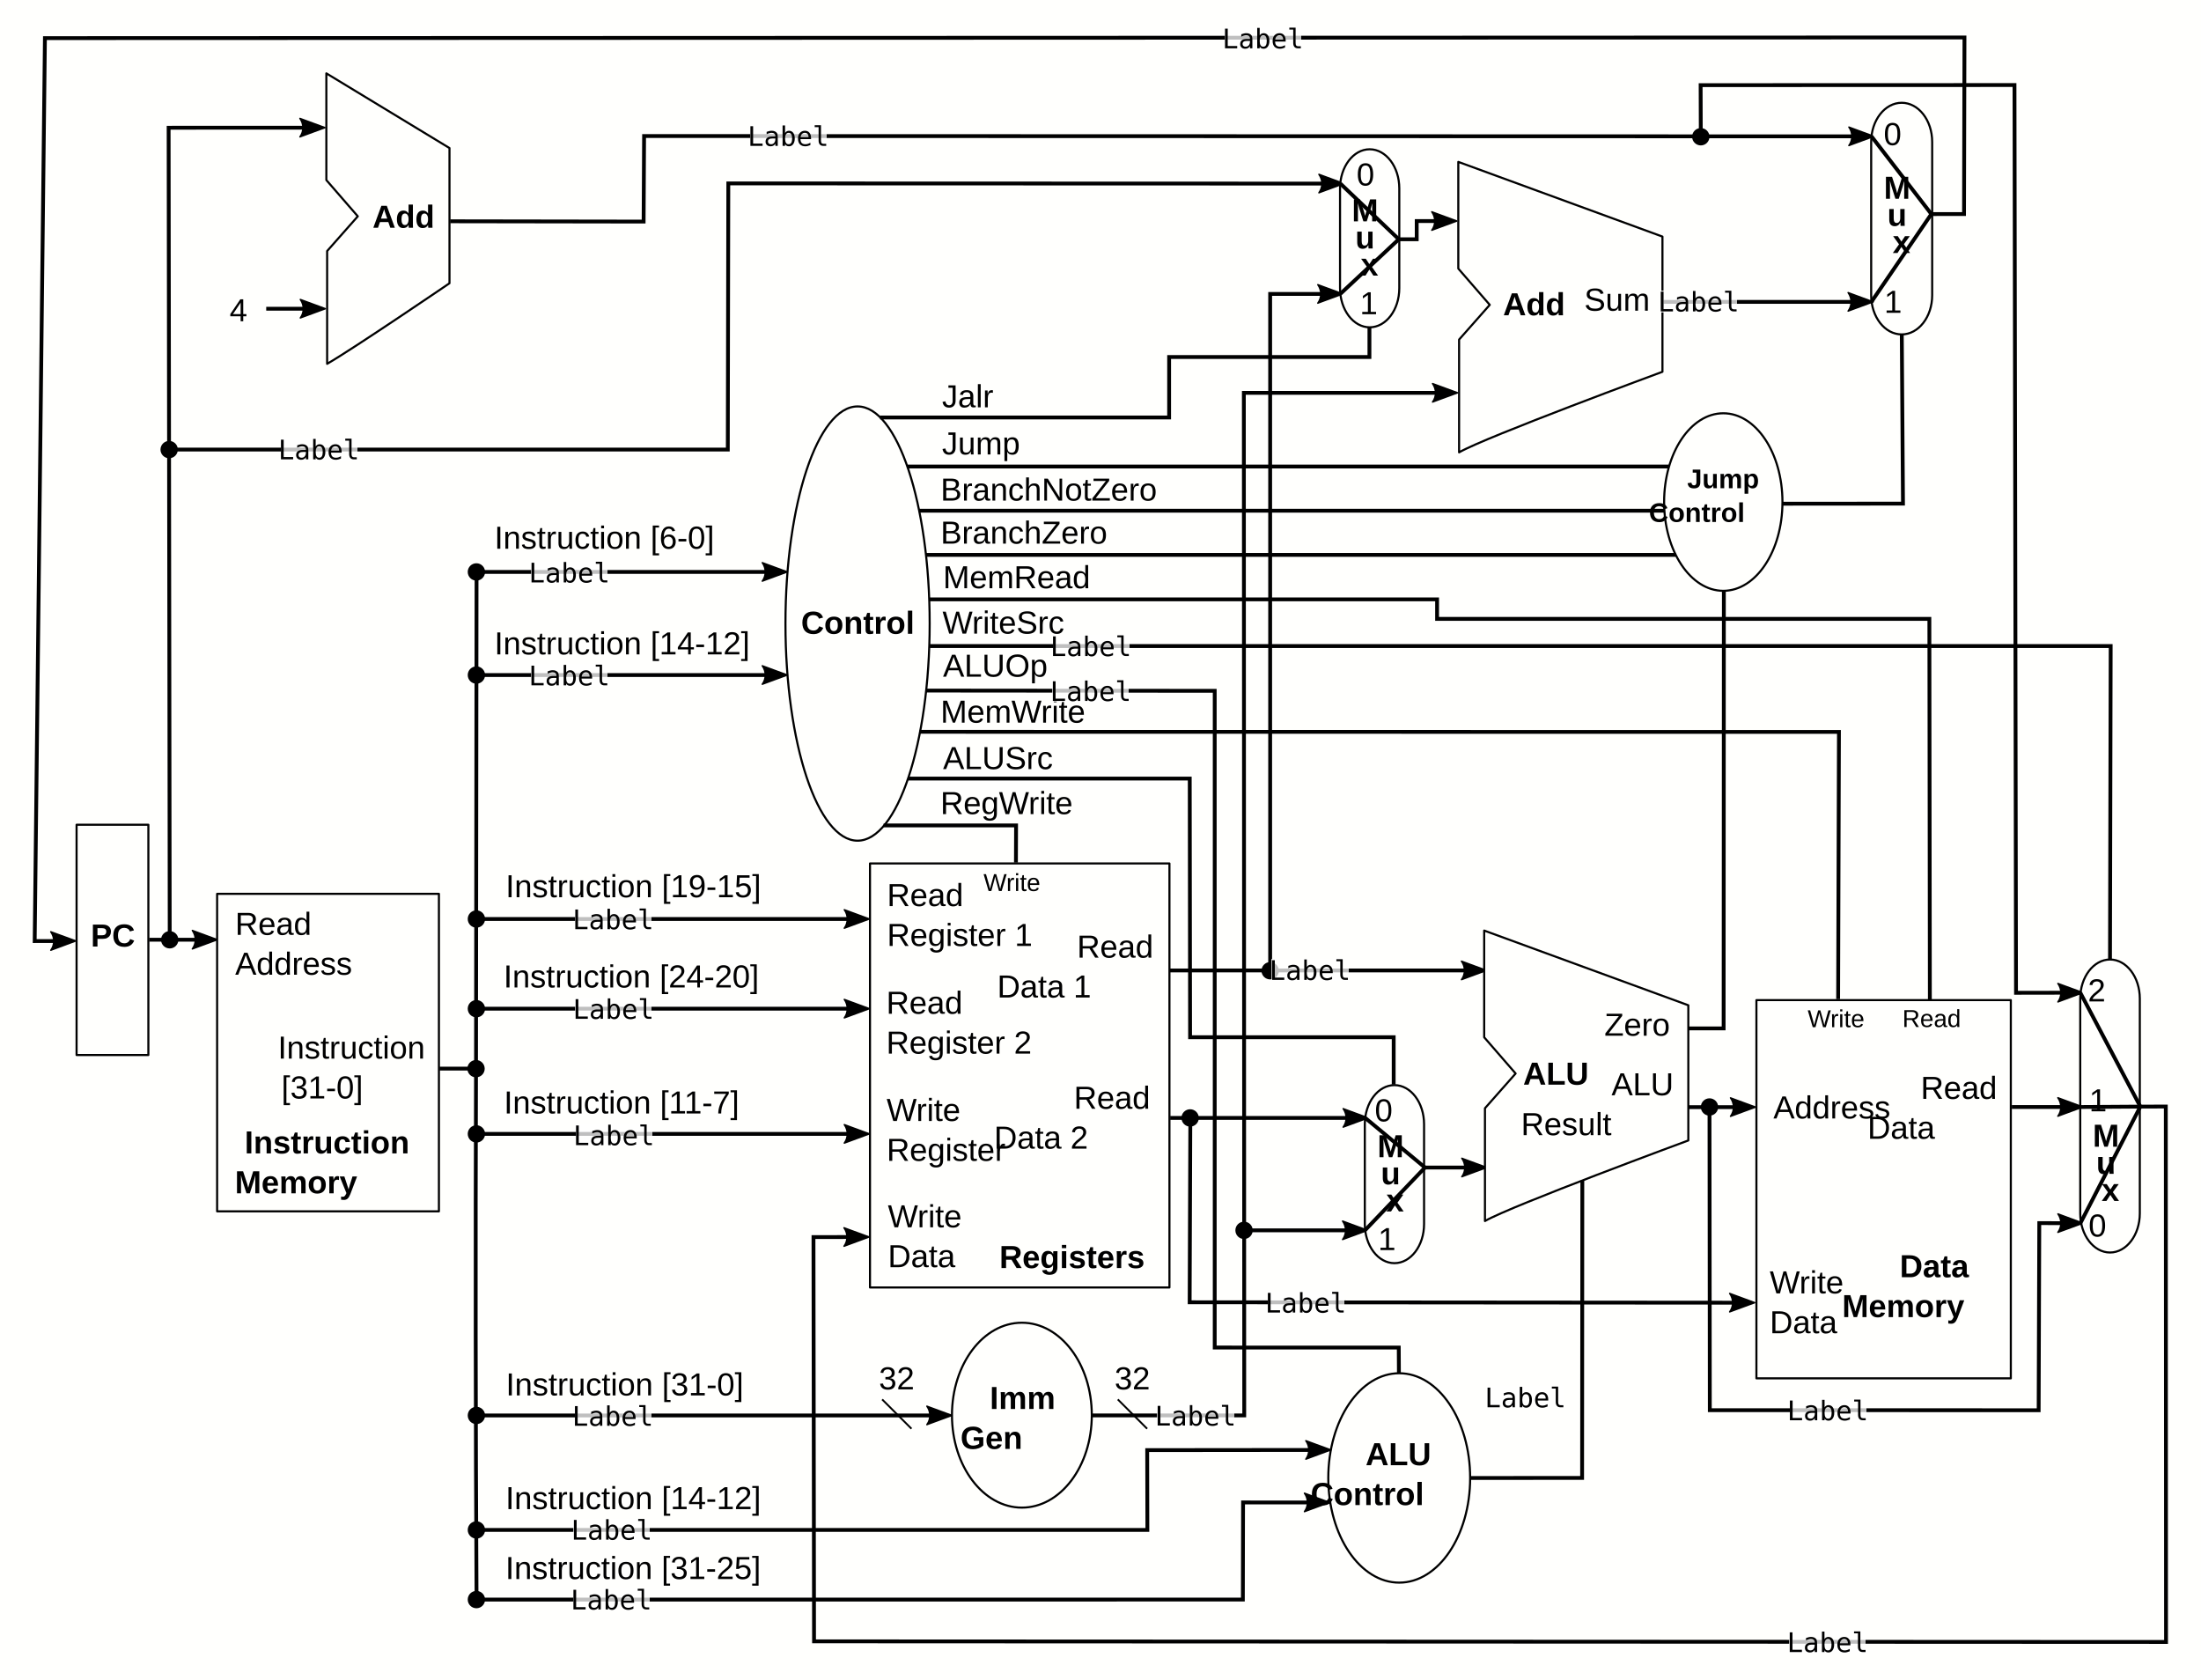
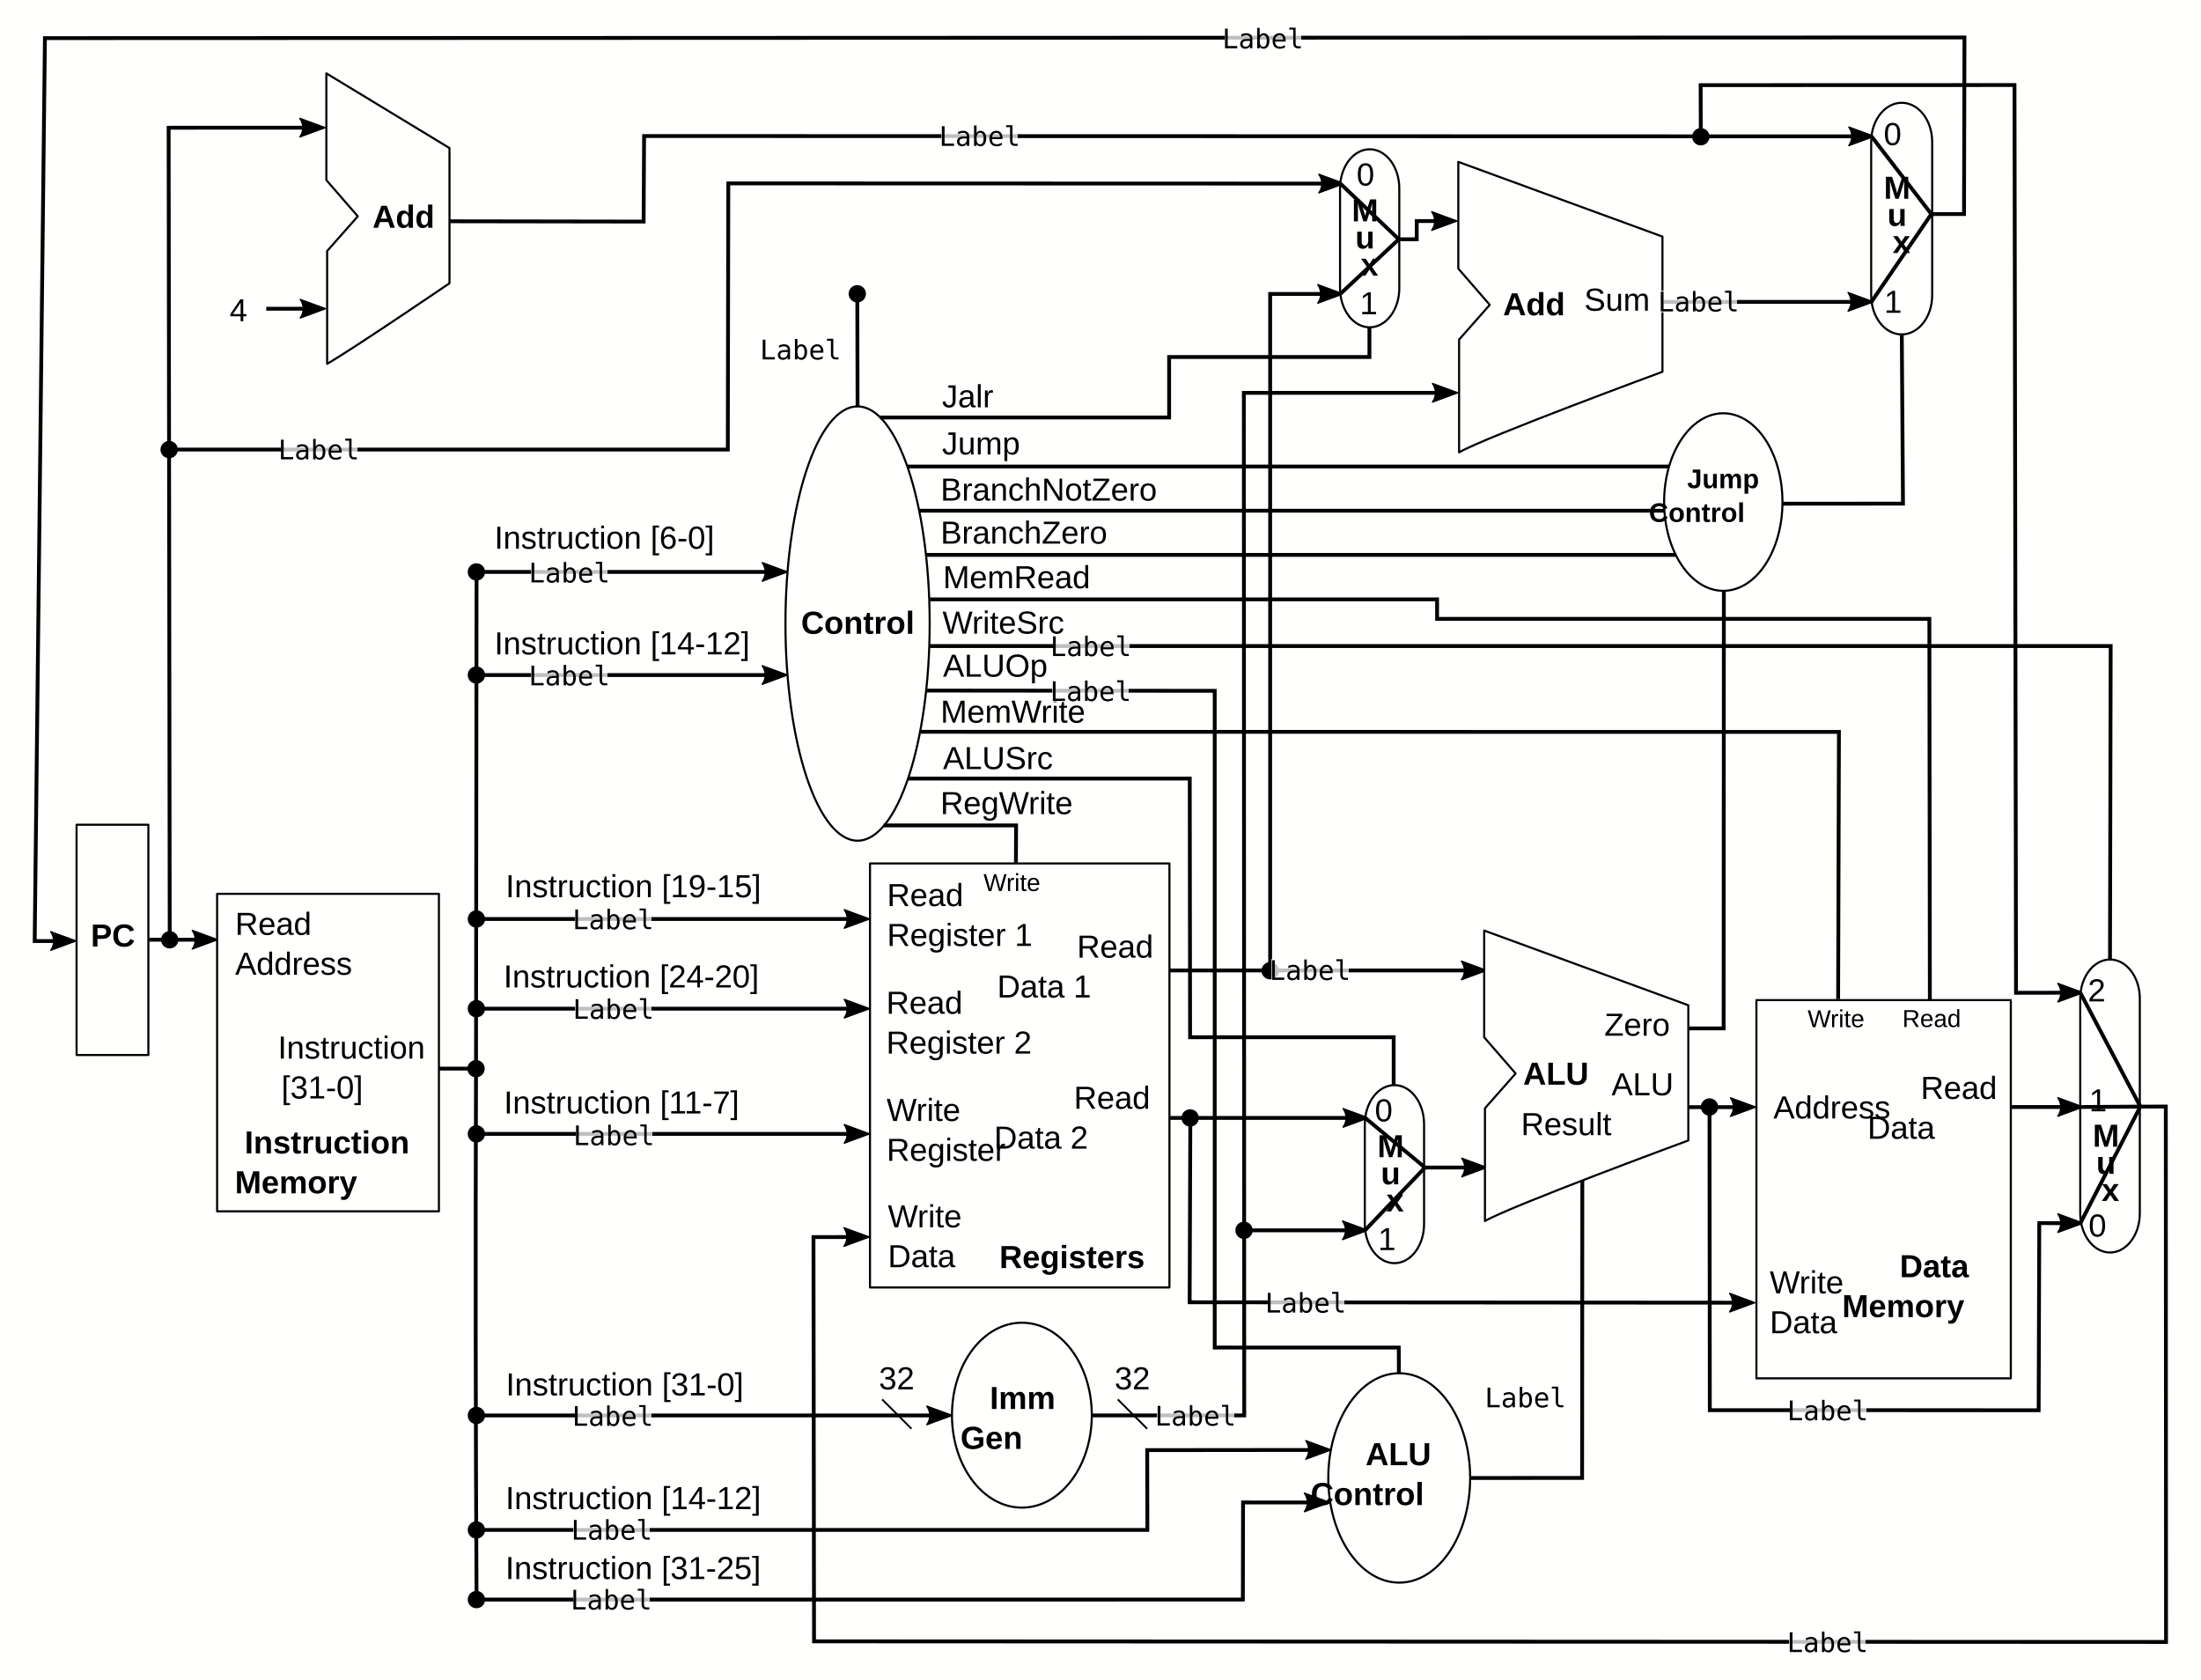
<svg xmlns="http://www.w3.org/2000/svg" id="svg8" version="1.1" viewBox="0 0 316.317 241.39" height="241.39mm" width="316.317mm">
  <style id="style1228">
.wire { 
    stroke-opacity:1;
    stroke-width:0.55;
    stroke-miterlimit:4;
    stroke-linejoin:miter;
    stroke-linecap:butt;
    stroke-dasharray:none;
    stroke:#000000;
    mix-blend-mode:normal;
    fill:none;
    display:inline;
}
text.value-label, text.value-label tspan { 
    display:inline;
    fill:#000000;
    fill-opacity:1;
    font-family:monospace;
    font-size:3.881px;
    font-stretch:normal;
    font-style:normal;
    font-variant:normal;
    font-variant-caps:normal;
    font-variant-east-asian:normal;
    font-variant-ligatures:normal;
    font-variant-numeric:normal;
    font-weight:normal;
    -inkscape-font-specification:'monospace, Normal';
    line-height:1.25;
    stroke:none;
    stroke-width:0.265;
    text-align:center;
    text-anchor:middle ;
}
text.value-label {
    filter:url(#bg-filter);
}
.component { 
    stroke-width:0.3;
    stroke-opacity:1;
    stroke-miterlimit:4;
    stroke-linejoin:round;
    stroke-linecap:round;
    stroke:#000000;
    fill-rule:evenodd;
    fill-opacity:1;
    fill:#fffffd;
}
.component-name { 
    font-style:normal;
    text-anchor:middle;
    text-align:center;
    stroke-width:0.265;
    stroke:none;
    line-height:1.25;
    -inkscape-font-specification:'Arial, Bold';
    font-weight:bold;
    font-variant-numeric:normal;
    font-variant-ligatures:normal;
    font-variant-east-asian:normal;
    font-variant-caps:normal;
    font-variant:normal;
    font-stretch:normal;
    font-size:4.586px;
    font-family:Arial;
    fill-opacity:1;
    fill:#000000;
}
.label { 
    stroke-width:0.265 ;
    stroke:none;
    line-height:1.25;
    -inkscape-font-specification:'Arial, Normal';
    font-weight:normal;
    font-variant-numeric:normal;
    font-variant-ligatures:normal;
    font-variant-east-asian:normal;
    font-variant-caps:normal;
    font-variant:normal;
    font-style:normal;
    font-stretch:normal;
    font-size:4.586px;
    font-family:Arial;
    fill-opacity:1;
    fill:#000000;
}
.label-small { 
    stroke-width:0.265 ;
    stroke:none;
    line-height:1.25;
    -inkscape-font-specification:'Arial, Normal';
    font-weight:normal;
    font-variant-numeric:normal;
    font-variant-ligatures:normal;
    font-variant-east-asian:normal;
    font-variant-caps:normal;
    font-variant:normal;
    font-style:normal;
    font-stretch:normal;
    font-size:3.528px;
    font-family:Arial;
    fill-opacity:1;
    fill:#000000;
}
</style>
  <defs id="defs2">
    <marker style="overflow:visible" id="Arrow" refX="0" refY="0" orient="auto">
      <path class="wire" transform="scale(-0.6)" d="M 8.719,4.034 -2.207,0.016 8.719,-4.002 c -1.745,2.372 -1.735,5.617 -6e-7,8.035 z" style="fill:#000000;fill-opacity:1;fill-rule:evenodd;stroke-width:0.625;stroke-linejoin:round" id="path887" />
    </marker>
    <marker style="overflow:visible" id="Junction" refX="0" refY="0" orient="auto">
      <path class="wire" transform="matrix(0.4,0,0,0.4,2.96,0.4)" style="fill:#000000;fill-opacity:1;fill-rule:evenodd;stroke-width:1pt;" d="m -2.5,-1 c 0,2.76 -2.24,5 -5,5 -2.76,0 -5,-2.24 -5,-5 0,-2.76 2.24,-5 5,-5 2.76,0 5,2.24 5,5 z" id="path924" />
    </marker>
    <filter style="color-interpolation-filters:sRGB" id="bg-filter" x="0" y="0" width="1" height="1">
      <feFlood id="feFlood705" result="result1" flood-color="rgb(255,255,255)" flood-opacity="0.75" />
      <feComposite in2="result1" id="feComposite707" in="SourceGraphic" />
    </filter>
  </defs>
  <g id="background" style="display:inline">
    <rect style="display:inline;mix-blend-mode:normal;fill:#fffffd;fill-opacity:1;stroke:#000000;stroke-width:0.265;stroke-miterlimit:4;stroke-dasharray:0, 2.915;stroke-dashoffset:2.65" id="rect1943" width="316.317" height="241.39" x="0" y="1.1471907e-05" />
+     <g class="wires" id="control-ecall">
+       <path class="wire" style="marker-start:url(#Junction)" d="m 123.206,42.238 0.039,16.166" id="path17" />
+       <text class="value-label" xml:space="preserve" x="123.229" y="51.644" id="text711-6-1-5">
+         <tspan id="tspan709-4-3-3" x="123.229" y="51.644" style="text-anchor:middle">Label</tspan>
+       </text>
+     </g>
  </g>
  <g id="diagram" style="display:inline;opacity:1;mix-blend-mode:normal">
    <g id="regFile-readData2" class="wires">
      <path class="wire" style="marker-mid:url(#Junction);marker-end:url(#Arrow)" d="m 168.168,160.644 h 2.894 24.848" id="path858-0" />
      <path class="wire" style="marker-end:url(#Arrow)" d="m 171.069,160.62 -0.097,26.513 80.486,0.063" id="path858-1" />
      <text class="value-label" xml:space="preserve" x="195.826" y="188.609" id="text711-6-6-5-6-8-3-2" style="text-anchor:middle">
        <tspan id="tspan709-4-2-8-2-4-6-6" x="195.826" y="188.609" style="text-anchor:middle">Label</tspan>
      </text>
    </g>
    <g id="regFile-readData1" class="wires">
      <path class="wire" style="marker-start:url(#Junction);marker-end:url(#Arrow)" d="M 182.54,139.471 V 42.238 h 9.727" id="path858-5-8" />
      <path class="wire" style="marker-end:url(#Arrow)" d="m 168.045,139.453 h 44.869" id="path-1-1-1" />
      <text class="value-label" xml:space="preserve" x="196.435" y="140.81" id="text711-6-6-5-6-8-3-2-0" style="text-anchor:middle">
        <tspan id="tspan709-4-2-8-2-4-6-6-2" x="196.435" y="140.81" style="text-anchor:middle">Label</tspan>
      </text>
    </g>
    <path class="wire " style="marker-end:url(#Arrow)" d="m 204.795,167.773 h 8.167" id="aluInputMux-out" />
    <path class="wire" style="marker-end:url(#Arrow)" d="m 289.127,159.074 h 9.495" id="dataMem-readData" />
    <g id="alu-result" class="wires">
      <path class="wire" style="marker-start:url(#Junction);marker-end:url(#Arrow)" d="m 245.681,159.094 0.046,43.547 47.259,0.006 0.09,-26.888 5.553,0.013" id="path858-03" />
      <path class="wire" style="marker-end:url(#Arrow)" d="m 242.628,159.094 h 8.95" id="path858-56-0" />
      <text class="value-label" xml:space="preserve" x="270.848" y="204.086" id="text711-6-6-5-6-8-3-2-6" style="text-anchor:middle">
        <tspan id="tspan709-4-2-8-2-4-6-6-8" x="270.848" y="204.086" style="text-anchor:middle">Label</tspan>
      </text>
    </g>
    <g id="pc-out" class="wires">
      <path class="wire" style="marker-end:url(#Arrow)" d="m 21.443,135.037 h 9.077" id="path858-9" />
      <path class="wire" style="marker-start:url(#Junction);marker-end:url(#Arrow)" d="M 24.391,135.022 24.235,18.356 45.981,18.347" id="path858-5-6" />
      <path class="wire" style="marker-start:url(#Junction);marker-end:url(#Arrow)" d="m 24.333,64.604 h 80.263 l 0.074,-38.25 87.755,0.028" id="path858-7" />
      <text class="value-label" xml:space="preserve" x="53.994" y="66.009" id="text711-6-6-5-6-8-6-9-2-6-2">
        <tspan id="tspan709-4-2-8-2-4-2-9-0-6-2" x="53.994" y="66.009" style="text-anchor:middle">Label</tspan>
      </text>
    </g>
    <path class="wire" d="m 256.209,72.382 17.279,-0.013 -0.173,-24.302" id="jumpControl-takeBranch" />
    <g id="pcAdd4-result" class="wires">
      <path class="wire" style="marker-end:url(#Arrow)" d="m 64.695,31.798 27.803,0.043 0.067,-12.294 176.024,0.048" id="path858-7-4" />
      <path class="wire" style="marker-start:url(#Junction);marker-end:url(#Arrow)" d="m 244.431,19.627 -0.024,-7.392 45.106,-0.015 0.22,130.444 8.896,-0.016" id="path858-06" />
-       <text class="value-label" xml:space="preserve" x="121.46" y="20.961" id="text711-6-6-5-6-8-6-9-2-6">
-         <tspan id="tspan709-4-2-8-2-4-2-9-0-6" x="121.46" y="20.961" style="text-anchor:middle">Label</tspan>
+       <text class="value-label" xml:space="preserve" x="148.976" y="20.961" id="text711-6-6-5-6-8-6-9-2-6">
+         <tspan id="tspan709-4-2-8-2-4-2-9-0-6" x="148.976" y="20.961" style="text-anchor:middle">Label</tspan>
      </text>
    </g>
    <path class="wire" d="m 247.746,85.029 c -0.02,21.332 -0.034,44.148 -0.033,62.747 h -5.101" id="alu-zero" />
    <g id="instrMem">
      <rect id="rect1057" class="component" width="31.876" height="45.628" x="31.203" y="128.441" />
      <text style="white-space:pre;inline-size:28.045" class="label" x="71.112" y="200.546" id="text118" xml:space="preserve" transform="translate(-37.32053,-66.20967)">
        <tspan x="71.112" y="200.546" id="tspan2581">Read </tspan>
        <tspan x="71.112" y="206.278" id="tspan2583">Address</tspan>
      </text>
      <text style="text-align:end;text-anchor:end;white-space:pre;inline-size:32.919" class="label" x="95.263" y="200.546" id="text146" transform="translate(-34.17324,-48.42667)" xml:space="preserve">
        <tspan x="95.263" y="200.546" id="tspan2585">Instruction<tspan y="200.546" id="tspan2587"> </tspan>
        </tspan>
        <tspan x="95.263" y="206.278" id="tspan2589">[31-0]</tspan>
      </text>
      <text style="white-space:pre;inline-size:27.603" class="component-name" x="85.06" y="200.546" id="text174" transform="translate(-38.059,-34.80267)" xml:space="preserve">
        <tspan x="85.06" y="200.546" id="tspan2591">Instruction<tspan y="200.546" id="tspan2593"> </tspan>
        </tspan>
        <tspan x="85.06" y="206.278" id="tspan2595">Memory</tspan>
      </text>
    </g>
    <g id="immGen">
      <ellipse class="component" ry="13.285" rx="10.048" cy="203.357" cx="146.86" id="ellipse342" />
      <text style="white-space:pre;inline-size:10.538;mix-blend-mode:normal" class="component-name" x="132.551" y="188.572" id="text1143-9" xml:space="preserve" transform="translate(14.4052,13.89602)">
        <tspan x="132.551" y="188.572" id="tspan2597">Imm<tspan y="188.572" id="tspan2599"> </tspan>
        </tspan>
        <tspan x="132.551" y="194.305" id="tspan2601">Gen</tspan>
      </text>
    </g>
    <g id="pc">
      <rect class="component" width="10.318" height="33.092" x="11.005" y="118.513" id="rect352" />
      <text class="component-name" x="18.859" y="136.02" id="text208">
        <tspan x="16.224" y="136.02" id="tspan206">PC</tspan>
      </text>
    </g>
    <g id="aluControl">
      <ellipse class="component" cx="201.089" cy="212.377" rx="10.194" ry="15.044" id="ellipse358" />
      <text style="white-space:pre;inline-size:23.888" class="component-name" x="80.387" y="200.546" id="text231" transform="translate(120.578,9.99833)" xml:space="preserve">
        <tspan x="80.387" y="200.546" id="tspan2603">ALU<tspan y="200.546" id="tspan2605"> </tspan>
        </tspan>
        <tspan x="80.387" y="206.278" id="tspan2607">Control</tspan>
      </text>
    </g>
    <g id="control">
      <ellipse class="component" cx="123.245" cy="89.604" ry="31.201" rx="10.363" id="ellipse372" />
      <text class="component-name" x="132.447" y="91.072" id="text251">
        <tspan x="123.275" y="91.072" id="tspan249">Control</tspan>
      </text>
    </g>
    <g id="pcAdd4">
      <path d="M 47.014,52.282 V 36.073 l 4.408,-4.989 -4.52,-5.207 V 10.541 l 17.696,10.735 v 19.428 c 0,0 -13.745,9.362 -17.584,11.578" class="component" id="path383" />
      <text class="component-name" x="62.213" y="32.727" id="text267">
        <tspan x="58" y="32.727" id="tspan265">Add</tspan>
      </text>
    </g>
    <g id="jumpControl">
      <ellipse class="component" ry="12.757" rx="8.504" cy="72.143" cx="247.663" id="ellipse390" />
      <text style="font-size:3.881px;line-height:1.25;white-space:pre;inline-size:17.125" class="component-name" x="79.304" y="200.546" id="text291" transform="translate(168.3431,-130.3957)" xml:space="preserve">
        <tspan x="79.304" y="200.546" id="tspan2609">Jump<tspan y="200.546" id="tspan2611"> </tspan>
        </tspan>
        <tspan x="79.304" y="205.396" id="tspan2613">Control</tspan>
      </text>
    </g>
    <g id="instrMem-instruction-rd" class="wires">
      <path class="wire" style="marker-start:url(#Junction);marker-end:url(#Arrow)" d="M 68.488,162.939 H 124.218" id="path858" />
      <text class="label" x="72.413" y="160.003" id="text321">
        <tspan x="72.413" y="160.003" id="tspan319">Instruction [11-7]</tspan>
      </text>
      <text class="value-label" xml:space="preserve" x="96.405" y="164.555" id="text711-6-6-5-6">
        <tspan id="tspan709-4-2-8-2" x="96.405" y="164.555" style="text-anchor:middle">Label</tspan>
      </text>
    </g>
    <g id="instrMem-instruction-rs2" class="wires">
      <path class="wire" style="marker-start:url(#Junction);marker-end:url(#Arrow)" d="M 68.488,144.947 H 124.218" id="path858-5" />
      <text class="label" x="72.363" y="141.898" id="text354">
        <tspan x="72.363" y="141.898" id="tspan352">Instruction [24-20]</tspan>
      </text>
      <text class="value-label" xml:space="preserve" x="96.34" y="146.401" id="text711-6-6-5">
        <tspan id="tspan709-4-2-8" x="96.34" y="146.401" style="text-anchor:middle">Label</tspan>
      </text>
    </g>
    <g id="instrMem-instruction-rs1" class="wires">
      <path class="wire" style="marker-start:url(#Junction);marker-end:url(#Arrow)" d="M 68.488,132.058 H 124.218" id="path858-5-2" />
      <text class="label" x="72.664" y="128.932" id="text387">
        <tspan x="72.664" y="128.932" id="tspan385">Instruction [19-15]</tspan>
      </text>
      <text class="value-label" xml:space="preserve" x="96.296" y="133.521" id="text711-6-6">
        <tspan id="tspan709-4-2" x="96.296" y="133.521" style="text-anchor:middle">Label</tspan>
      </text>
    </g>
    <g id="instrMem-instruction-opcode" class="wires">
      <path class="wire" style="marker-start:url(#Junction);marker-end:url(#Arrow)" d="M 68.488,82.186 H 112.429" id="path858-5-2-9-8" />
      <text class="label" x="71.048" y="78.85" id="text418">
        <tspan x="71.048" y="78.85" id="tspan416">Instruction [6-0]</tspan>
      </text>
      <text class="value-label" xml:space="preserve" x="90.007" y="83.697" id="text711">
        <tspan id="tspan709" x="90.007" y="83.697" style="text-anchor:middle">Label</tspan>
      </text>
    </g>
    <g id="control-regWrite" class="wires">
      <path class="wire" d="m 126.984,118.609 h 19.042 l -0.02,5.355" id="path858-5-2-54" />
      <text class="label" x="135.15" y="116.983" id="text441">
        <tspan x="135.15" y="116.983" id="tspan439">RegWrite</tspan>
      </text>
    </g>
    <g id="control-aluSrc" class="wires">
      <path class="wire" d="m 130.513,111.88 h 40.471 l 0.05,37.168 h 29.259 v 6.803" id="path858-5-2-54-8" />
      <text class="label" x="135.518" y="110.52" id="text460">
        <tspan x="135.518" y="110.52" id="tspan458">ALUSrc</tspan>
      </text>
    </g>
    <g id="control-memWrite" class="wires">
      <path class="wire" d="m 132.176,105.159 132.108,0.018 -0.117,38.4" id="path858-5-2-54-1" />
      <text class="label" x="135.171" y="103.842" id="text481">
        <tspan x="135.171" y="103.842" id="tspan479">MemWrite</tspan>
      </text>
    </g>
    <g id="control-aluOp" class="wires">
      <path class="wire" d="m 133.063,99.234 41.511,0.037 v 94.366 l 26.449,0.004 0.022,3.686" id="path858-5-2-54-2" />
      <text class="label" x="135.518" y="97.237" id="text499">
        <tspan x="135.518" y="97.237" id="tspan497">ALUOp</tspan>
      </text>
      <text class="value-label" xml:space="preserve" x="164.929" y="100.722" id="text711-6-1-1">
        <tspan id="tspan709-4-3-1" x="164.929" y="100.722" style="text-anchor:middle">Label</tspan>
      </text>
    </g>
    <g id="control-writeSrc" class="wires">
      <path class="wire" d="m 133.625,92.837 h 169.711 l -0.097,45.024" id="path858-5-2-54-3" />
      <text class="label" x="135.455" y="91.044" id="text522">
        <tspan x="135.455" y="91.044" id="tspan520">WriteSrc</tspan>
      </text>
      <text class="value-label" xml:space="preserve" x="164.95" y="94.269" id="text711-6-1">
        <tspan id="tspan709-4-3" x="164.95" y="94.269" style="text-anchor:middle">Label</tspan>
      </text>
    </g>
    <g id="control-memRead" class="wires">
      <path class="wire" d="m 133.544,86.125 h 72.987 v 2.807 h 70.748 l 0.072,54.784" id="path858-5-2-54-6" />
      <text class="label" x="135.527" y="84.526" id="text544">
        <tspan x="135.527" y="84.526" id="tspan542">MemRead</tspan>
      </text>
    </g>
    <g id="control-branchZero" class="wires">
      <path class="wire" d="M 133.088,79.737 H 240.825" id="path858-5-2-54-80" />
      <text class="label" x="135.175" y="78.121" id="text567">
        <tspan x="135.175" y="78.121" id="tspan565">BranchZero</tspan>
      </text>
    </g>
    <g id="control-branchNotZero" class="wires">
      <path class="wire" d="M 132.072,73.387 H 239.138" id="path858-5-2-54-80-2" />
      <text class="label" x="135.175" y="71.932" id="text593">
        <tspan x="135.175" y="71.932" id="tspan591">BranchNotZero</tspan>
      </text>
    </g>
    <g id="control-jump" class="wires">
      <path class="wire" d="M 130.448,67.037 H 239.881" id="path858-5-2-54-80-2-1" />
      <text class="label" x="135.379" y="65.301" id="text610">
        <tspan x="135.379" y="65.301" id="tspan608">Jump</tspan>
      </text>
    </g>
    <g id="instrMem-instruction" class="wires">
      <path class="wire" style="marker-mid:url(#Junction)" d="m 68.488,82.186 -0.076,71.403 c -0.088,25.46 -0.061,50.919 0.076,76.378" id="path858-8" />
      <path class="wire" d="m 63.155,153.557 h 5.407" id="path858-5-2-5" />
      <path class="wire" style="marker-start:url(#Junction);marker-end:url(#Arrow)" d="M 68.488,203.398 H 136.083" id="path858-02" />
      <path class="wire" d="m 126.777,201.092 4.217,4.216" id="path9380" style="stroke-width:0.265;stroke-miterlimit:4" />
      <text class="label" x="72.699" y="200.517" id="text643">
        <tspan x="72.699" y="200.517" id="tspan641">Instruction [31-0]</tspan>
      </text>
      <text class="label" x="126.312" y="199.652" id="text656">
        <tspan x="126.312" y="199.652" id="tspan654">32</tspan>
      </text>
      <text class="value-label" xml:space="preserve" x="96.243" y="204.88" id="text711-6-6-5-6-8">
        <tspan id="tspan709-4-2-8-2-4" x="96.243" y="204.88" style="text-anchor:middle">Label</tspan>
      </text>
    </g>
    <g id="immGen-immediate" class="wires">
      <path class="wire" style="marker-end:url(#Arrow)" d="m 156.991,203.395 h 21.825 l -0.056,-146.942 29.996,-0.004" id="path858-4" />
      <path class="wire" style="marker-start:url(#Junction);marker-end:url(#Arrow)" d="m 178.811,176.797 h 17.017" id="path858-84-4-2" />
      <path d="m 160.644,201.092 4.217,4.216" id="path9380-6" class="wire" style="stroke-width:0.265;stroke-miterlimit:4" />
      <text class="label" x="160.18" y="199.651" id="text675">
        <tspan x="160.18" y="199.651" id="tspan673">32</tspan>
      </text>
      <text class="value-label" xml:space="preserve" x="165.968" y="204.848" id="text711-6-6-5-6-8-3" style="text-align:start;text-anchor:start">
        <tspan id="tspan709-4-2-8-2-4-6" x="165.968" y="204.848" style="text-align:start;text-anchor:start">Label</tspan>
      </text>
    </g>
    <g id="literalFour" class="wires">
      <path class="wire" style="marker-end:url(#Arrow)" d="m 38.26,44.365 h 7.778" id="path-12468056" />
      <text class="label" x="32.99" y="46.166" id="text691">
        <tspan x="32.99" y="46.166" id="tspan689">4</tspan>
      </text>
    </g>
    <g id="alu">
      <path d="m 213.411,175.461 v -16.209 l 4.409,-4.989 -4.521,-5.206 V 133.72 l 29.338,10.735 v 19.427 c 0,0 -25.384,9.359 -29.222,11.575" class="component" id="path619" />
      <text class="component-name" x="228.405" y="155.866" id="text707">
        <tspan x="223.611" y="155.866" id="tspan705">ALU</tspan>
      </text>
      <text style="text-align:end;text-anchor:end;white-space:pre;inline-size:13.72" class="label" x="85.136" y="200.546" id="text728" transform="translate(155.3802,-43.15638)" xml:space="preserve">
        <tspan x="85.136" y="200.546" id="tspan2615">ALU<tspan y="200.546" id="tspan2617"> </tspan>
        </tspan>
        <tspan x="85.136" y="206.278" id="tspan2619">Result</tspan>
      </text>
      <text class="label" x="230.576" y="148.828" id="text743">
        <tspan x="230.576" y="148.828" id="tspan741">Zero</tspan>
      </text>
    </g>
    <g id="branchAdder">
      <path d="M 209.693,65.004 V 48.795 l 4.408,-4.989 -4.52,-5.207 V 23.263 l 29.338,10.735 v 19.428 c 0,0 -25.384,9.358 -29.223,11.575" class="component" id="path641" />
      <text class="component-name" x="225.322" y="45.304" id="text759">
        <tspan x="220.468" y="45.304" id="tspan757">Add</tspan>
      </text>
      <text class="label" x="227.676" y="44.648" id="text773">
        <tspan x="227.676" y="44.648" id="tspan771">Sum</tspan>
      </text>
    </g>
    <g id="writeSrcMux">
      <rect class="component" width="8.562" height="42.103" x="298.961" y="137.881" ry="5.62" id="rect652" />
      <text class="label" x="300.244" y="159.692" id="text787">
        <tspan x="300.244" y="159.692" id="tspan785">1</tspan>
      </text>
      <text class="label" x="300.161" y="177.69" id="text799">
        <tspan x="300.161" y="177.69" id="tspan797">0</tspan>
      </text>
      <text class="label" x="300.051" y="143.9" id="text811">
        <tspan x="300.051" y="143.9" id="tspan809">2</tspan>
      </text>
      <text style="line-height:0.85" class="component-name" x="303.299" y="164.781" id="text825">
        <tspan id="tspan145187" x="303.299" y="164.781">M</tspan>
        <tspan id="tspan145189" x="303.299" y="168.679">u</tspan>
        <tspan id="tspan145191" x="303.299" y="172.577">x</tspan>
      </text>
      <path class="wire" d="M 298.985,175.771 307.598,159.017" id="path1597-3-6-0" data-mux-val="0" />
      <path class="wire" d="M 298.908,159.074 307.598,159.017" id="path1597-36-7" data-mux-val="1" />
      <path class="wire" d="M 298.953,142.618 307.598,159.017" id="path1597-36" data-mux-val="2" />
    </g>
    <g id="aluInputMux">
      <rect class="component" width="8.516" height="25.584" x="196.144" y="155.931" ry="5.62" id="rect665" />
      <text style="line-height:0.85" class="component-name" x="200.487" y="166.288" id="text844">
        <tspan id="tspan198512" x="200.487" y="166.288">M</tspan>
        <tspan id="tspan198514" x="200.487" y="170.186">u</tspan>
        <tspan id="tspan198516" x="200.487" y="174.084">x</tspan>
      </text>
      <text class="label" x="198.051" y="179.636" id="text856">
        <tspan x="198.051" y="179.636" id="tspan854">1</tspan>
      </text>
      <text class="label" x="197.584" y="161.138" id="text868">
        <tspan x="197.584" y="161.138" id="tspan866">0</tspan>
      </text>
      <path class="wire" d="m 196.199,160.639 8.596,7.134" id="path1597" data-mux-val="0" />
      <path class="wire" d="m 196.163,176.797 8.632,-9.024" id="path1597-3-6" data-mux-val="1" />
    </g>
    <g id="pcMux">
      <rect class="component" width="8.768" height="33.286" x="268.916" y="14.769" ry="5.62" id="rect676" />
      <text style="line-height:0.85" class="component-name" x="273.272" y="28.563" id="text886">
        <tspan id="tspan208812" x="273.272" y="28.563">M</tspan>
        <tspan id="tspan208814" x="273.272" y="32.461">u</tspan>
        <tspan id="tspan208816" x="273.272" y="36.359">x</tspan>
      </text>
      <text class="label" x="270.72" y="20.851" id="text898">
        <tspan x="270.72" y="20.851" id="tspan896">0</tspan>
      </text>
      <text class="label" x="270.789" y="44.951" id="text910">
        <tspan x="270.789" y="44.951" id="tspan908">1</tspan>
      </text>
      <path class="wire" d="M 268.947,19.578 277.565,30.763" id="path1597-3" data-mux-val="0" />
      <path class="wire" d="M 268.924,43.418 277.565,30.763" id="path1597-3-6-56" data-mux-val="1" />
    </g>
    <g id="instrMem-instruction-funct3" class="wires">
      <path class="wire" style="marker-start:url(#Junction);marker-end:url(#Arrow)" d="M 68.488,97.003 H 112.429" id="path858-5-2-9" />
      <path class="wire" style="marker-start:url(#Junction);marker-end:url(#Arrow)" d="m 68.488,219.851 h 96.407 l -0.025,-11.471 25.674,-0.026" id="path858-02-8" />
      <text class="label" x="71.047" y="94.036" id="text944">
        <tspan x="71.047" y="94.036" id="tspan942">Instruction [14-12]</tspan>
      </text>
      <text class="label" x="72.647" y="216.859" id="text973">
        <tspan x="72.647" y="216.859" id="tspan971">Instruction [14-12]</tspan>
      </text>
      <text class="value-label" xml:space="preserve" x="89.994" y="98.481" id="text711-6">
        <tspan id="tspan709-4" x="89.994" y="98.481" style="text-anchor:middle">Label</tspan>
      </text>
      <text class="value-label" xml:space="preserve" x="96.097" y="221.245" id="text711-6-6-5-6-8-6-9">
        <tspan id="tspan709-4-2-8-2-4-2-9" x="96.097" y="221.245" style="text-anchor:middle">Label</tspan>
      </text>
    </g>
    <g id="instrMem-instruction-funct7" class="wires">
      <path class="wire" style="marker-start:url(#Junction);marker-end:url(#Arrow)" d="m 68.488,229.857 110.13,-0.001 0.03,-13.959 11.699,0.003" id="path858-02-8-3" />
      <text class="label" x="72.629" y="226.904" id="text1008">
        <tspan x="72.629" y="226.904" id="tspan1006">Instruction [31-25]</tspan>
      </text>
      <text class="value-label" xml:space="preserve" x="96.027" y="231.275" id="text711-6-6-5-6-8-6-9-2">
        <tspan id="tspan709-4-2-8-2-4-2-9-0" x="96.027" y="231.275" style="text-anchor:middle">Label</tspan>
      </text>
    </g>
    <g id="dataMem">
      <rect class="component" width="36.561" height="54.354" x="252.424" y="143.713" id="rect749" />
      <text style="white-space:pre;inline-size:20.689" class="component-name" x="81.287" y="200.546" id="text1033" transform="translate(196.6946,-17.01167)" xml:space="preserve">
        <tspan x="81.287" y="200.546" id="tspan2621">Data<tspan y="200.546" id="tspan2623"> </tspan>
        </tspan>
        <tspan x="81.287" y="206.278" id="tspan2625">Memory</tspan>
      </text>
      <text style="white-space:pre;inline-size:11.767" class="label" x="71.112" y="200.546" id="text1053" xml:space="preserve" transform="translate(183.2292,-14.69039)">
        <tspan x="71.112" y="200.546" id="tspan2627">Write </tspan>
        <tspan x="71.112" y="206.278" id="tspan2629">Data</tspan>
      </text>
      <text class="label" x="254.858" y="160.717" id="text1071">
        <tspan x="254.858" y="160.717" id="tspan1069">Address</tspan>
      </text>
      <text style="text-align:end;text-anchor:end;white-space:pre;inline-size:18.405" class="label" x="94.176" y="200.546" id="text1090" transform="translate(192.8198,-42.63867)" xml:space="preserve">
        <tspan x="94.176" y="200.546" id="tspan2631">Read<tspan y="200.546" id="tspan2633"> </tspan>
        </tspan>
        <tspan x="94.176" y="206.278" id="tspan2635">Data</tspan>
      </text>
      <text class="label-small" x="259.784" y="147.605" id="text1106">
        <tspan x="259.784" y="147.605" id="tspan1104">Write</tspan>
      </text>
      <text class="label-small" x="273.385" y="147.581" id="text1121">
        <tspan x="273.385" y="147.581" id="tspan1119">Read</tspan>
      </text>
    </g>
    <g id="regFile">
      <rect class="component" id="rect1052" width="43.036" height="60.932" x="125.03" y="124.076" />
      <text class="component-name" x="166.011" y="182.216" id="text1143">
        <tspan x="154.07" y="182.216" id="tspan1141">Registers</tspan>
      </text>
      <text style="white-space:pre;inline-size:27.193" class="label" x="71.112" y="200.546" id="text1167" xml:space="preserve" transform="translate(56.36547,-70.34467)">
        <tspan x="71.112" y="200.546" id="tspan2637">Read </tspan>
        <tspan x="71.112" y="206.278" id="tspan2639">Register 1</tspan>
      </text>
      <text style="white-space:pre;inline-size:28.565" class="label" x="71.112" y="200.546" id="text1191" xml:space="preserve" transform="translate(56.25451,-54.87167)">
        <tspan x="71.112" y="200.546" id="tspan2641">Read </tspan>
        <tspan x="71.112" y="206.278" id="tspan2643">Register 2</tspan>
      </text>
      <text style="white-space:pre;inline-size:28.061" class="label" x="71.112" y="200.546" id="text1215" xml:space="preserve" transform="translate(56.30885,-39.46539)">
        <tspan x="71.112" y="200.546" id="tspan2645">Write </tspan>
        <tspan x="71.112" y="206.278" id="tspan2647">Register</tspan>
      </text>
      <text style="white-space:pre;inline-size:20.934" class="label" x="71.112" y="200.546" id="text1235" transform="translate(56.48841,-24.18267)" xml:space="preserve">
        <tspan x="71.112" y="200.546" id="tspan2649">Write </tspan>
        <tspan x="71.112" y="206.278" id="tspan2651">Data</tspan>
      </text>
      <text style="text-align:end;text-anchor:end;white-space:pre;inline-size:21.171" class="label" x="85.528" y="200.546" id="text1255" transform="translate(79.7662,-41.22067)" xml:space="preserve">
        <tspan x="85.528" y="200.546" id="tspan2653">Read<tspan y="200.546" id="tspan2655"> </tspan>
        </tspan>
        <tspan x="85.528" y="206.278" id="tspan2657">Data 2</tspan>
      </text>
      <text style="text-align:end;text-anchor:end;white-space:pre;inline-size:17.855" class="label" x="85.564" y="200.546" id="text1275" transform="translate(80.18009,-62.93767)" xml:space="preserve">
        <tspan x="85.564" y="200.546" id="tspan2659">Read<tspan y="200.546" id="tspan2661"> </tspan>
        </tspan>
        <tspan x="85.564" y="206.278" id="tspan2663">Data 1</tspan>
      </text>
      <text class="label-small" x="141.345" y="128.04" id="text1291">
        <tspan x="141.345" y="128.04" id="tspan1289">Write</tspan>
      </text>
    </g>
    <g id="jalrMux" style="display:inline;mix-blend-mode:normal">
      <rect class="component" width="8.516" height="25.584" x="192.584" y="21.45" ry="5.62" id="rect891" />
      <text style="line-height:0.85" class="component-name" x="196.812" y="31.807" id="text1307">
        <tspan id="tspan203118" x="196.812" y="31.807">M</tspan>
        <tspan id="tspan203120" x="196.812" y="35.705">u</tspan>
        <tspan id="tspan203122" x="196.812" y="39.603">x</tspan>
      </text>
      <text class="label" x="195.434" y="45.155" id="text1319">
        <tspan x="195.434" y="45.155" id="tspan1317">1</tspan>
      </text>
      <text class="label" x="194.967" y="26.657" id="text1331">
        <tspan x="194.967" y="26.657" id="tspan1329">0</tspan>
      </text>
      <path class="wire" d="m 192.614,26.367 8.414,8.015" id="path1597-7" data-mux-val="0" />
      <path class="wire" d="m 192.618,42.237 8.41,-7.855" id="path1597-3-6-5" data-mux-val="1" />
    </g>
    <g id="control-jalr" class="wires">
      <path class="wire" d="m 126.484,59.991 h 41.537 v -8.69 l 28.787,2e-4 v -4.277" id="path858-5-2-54-80-2-1-4" />
      <text class="label" x="135.379" y="58.532" id="text1350">
        <tspan x="135.379" y="58.532" id="tspan1348">Jalr</tspan>
      </text>
    </g>
    <path style="marker-end:url(#Arrow)" d="m 201.028,34.382 h 2.576 v -2.617 h 5.041" id="jalrMux-out" class="wire" />
    <g id="branchAdder-result" style="display:inline" class="wires">
      <path class="wire" style="marker-end:url(#Arrow)" d="m 239.024,43.38 h 29.455" id="path-ba-1" />
      <text class="value-label" xml:space="preserve" x="252.293" y="44.749" id="text711-6-6-5-6-8-6-9-2-6-0">
        <tspan id="tspan709-4-2-8-2-4-2-9-0-6-6" x="252.293" y="44.749" style="text-anchor:middle">Label</tspan>
      </text>
    </g>
    <g id="pcMux-out" style="display:inline" class="wires">
      <path class="wire" style="marker-end:url(#Arrow)" d="M 277.565,30.763 282.26,30.759 282.324,5.383 6.457,5.477 4.986,135.231 10.176,135.216" id="path-pco-1" />
      <text class="value-label" xml:space="preserve" x="189.67" y="6.941" id="text711-6-6-5-6-8-6-9-2-6-0-9">
        <tspan id="tspan709-4-2-8-2-4-2-9-0-6-6-0" x="189.67" y="6.941" style="text-anchor:middle">Label</tspan>
      </text>
    </g>
    <g id="aluControl-aluControl" style="display:inline" class="wires">
      <path class="wire" d="m 211.415,212.383 15.958,-0.008 0.031,-42.707" id="path12345678899" />
      <text class="value-label" xml:space="preserve" x="227.4" y="202.223" id="text711-6-6-5-6-8-0">
        <tspan id="tspan709-4-2-8-2-4-3" x="227.4" y="202.223" style="text-anchor:middle">Label</tspan>
      </text>
    </g>
    <g id="writeSrcMux-out" style="display:inline" class="wires">
      <path class="wire" style="marker-end:url(#Arrow)" d="m 307.598,159.017 3.661,-0.011 0.034,76.942 -194.303,-0.09 -0.081,-58.091 7.264,-0.01" id="path-wsm-2" />
      <text class="value-label" xml:space="preserve" x="270.831" y="237.396" id="text711-6-6-5-6-8-3-2-6-7" style="text-anchor:middle">
        <tspan id="tspan709-4-2-8-2-4-6-6-8-2" x="270.831" y="237.396" style="text-anchor:middle">Label</tspan>
      </text>
    </g>
  </g>
</svg>
